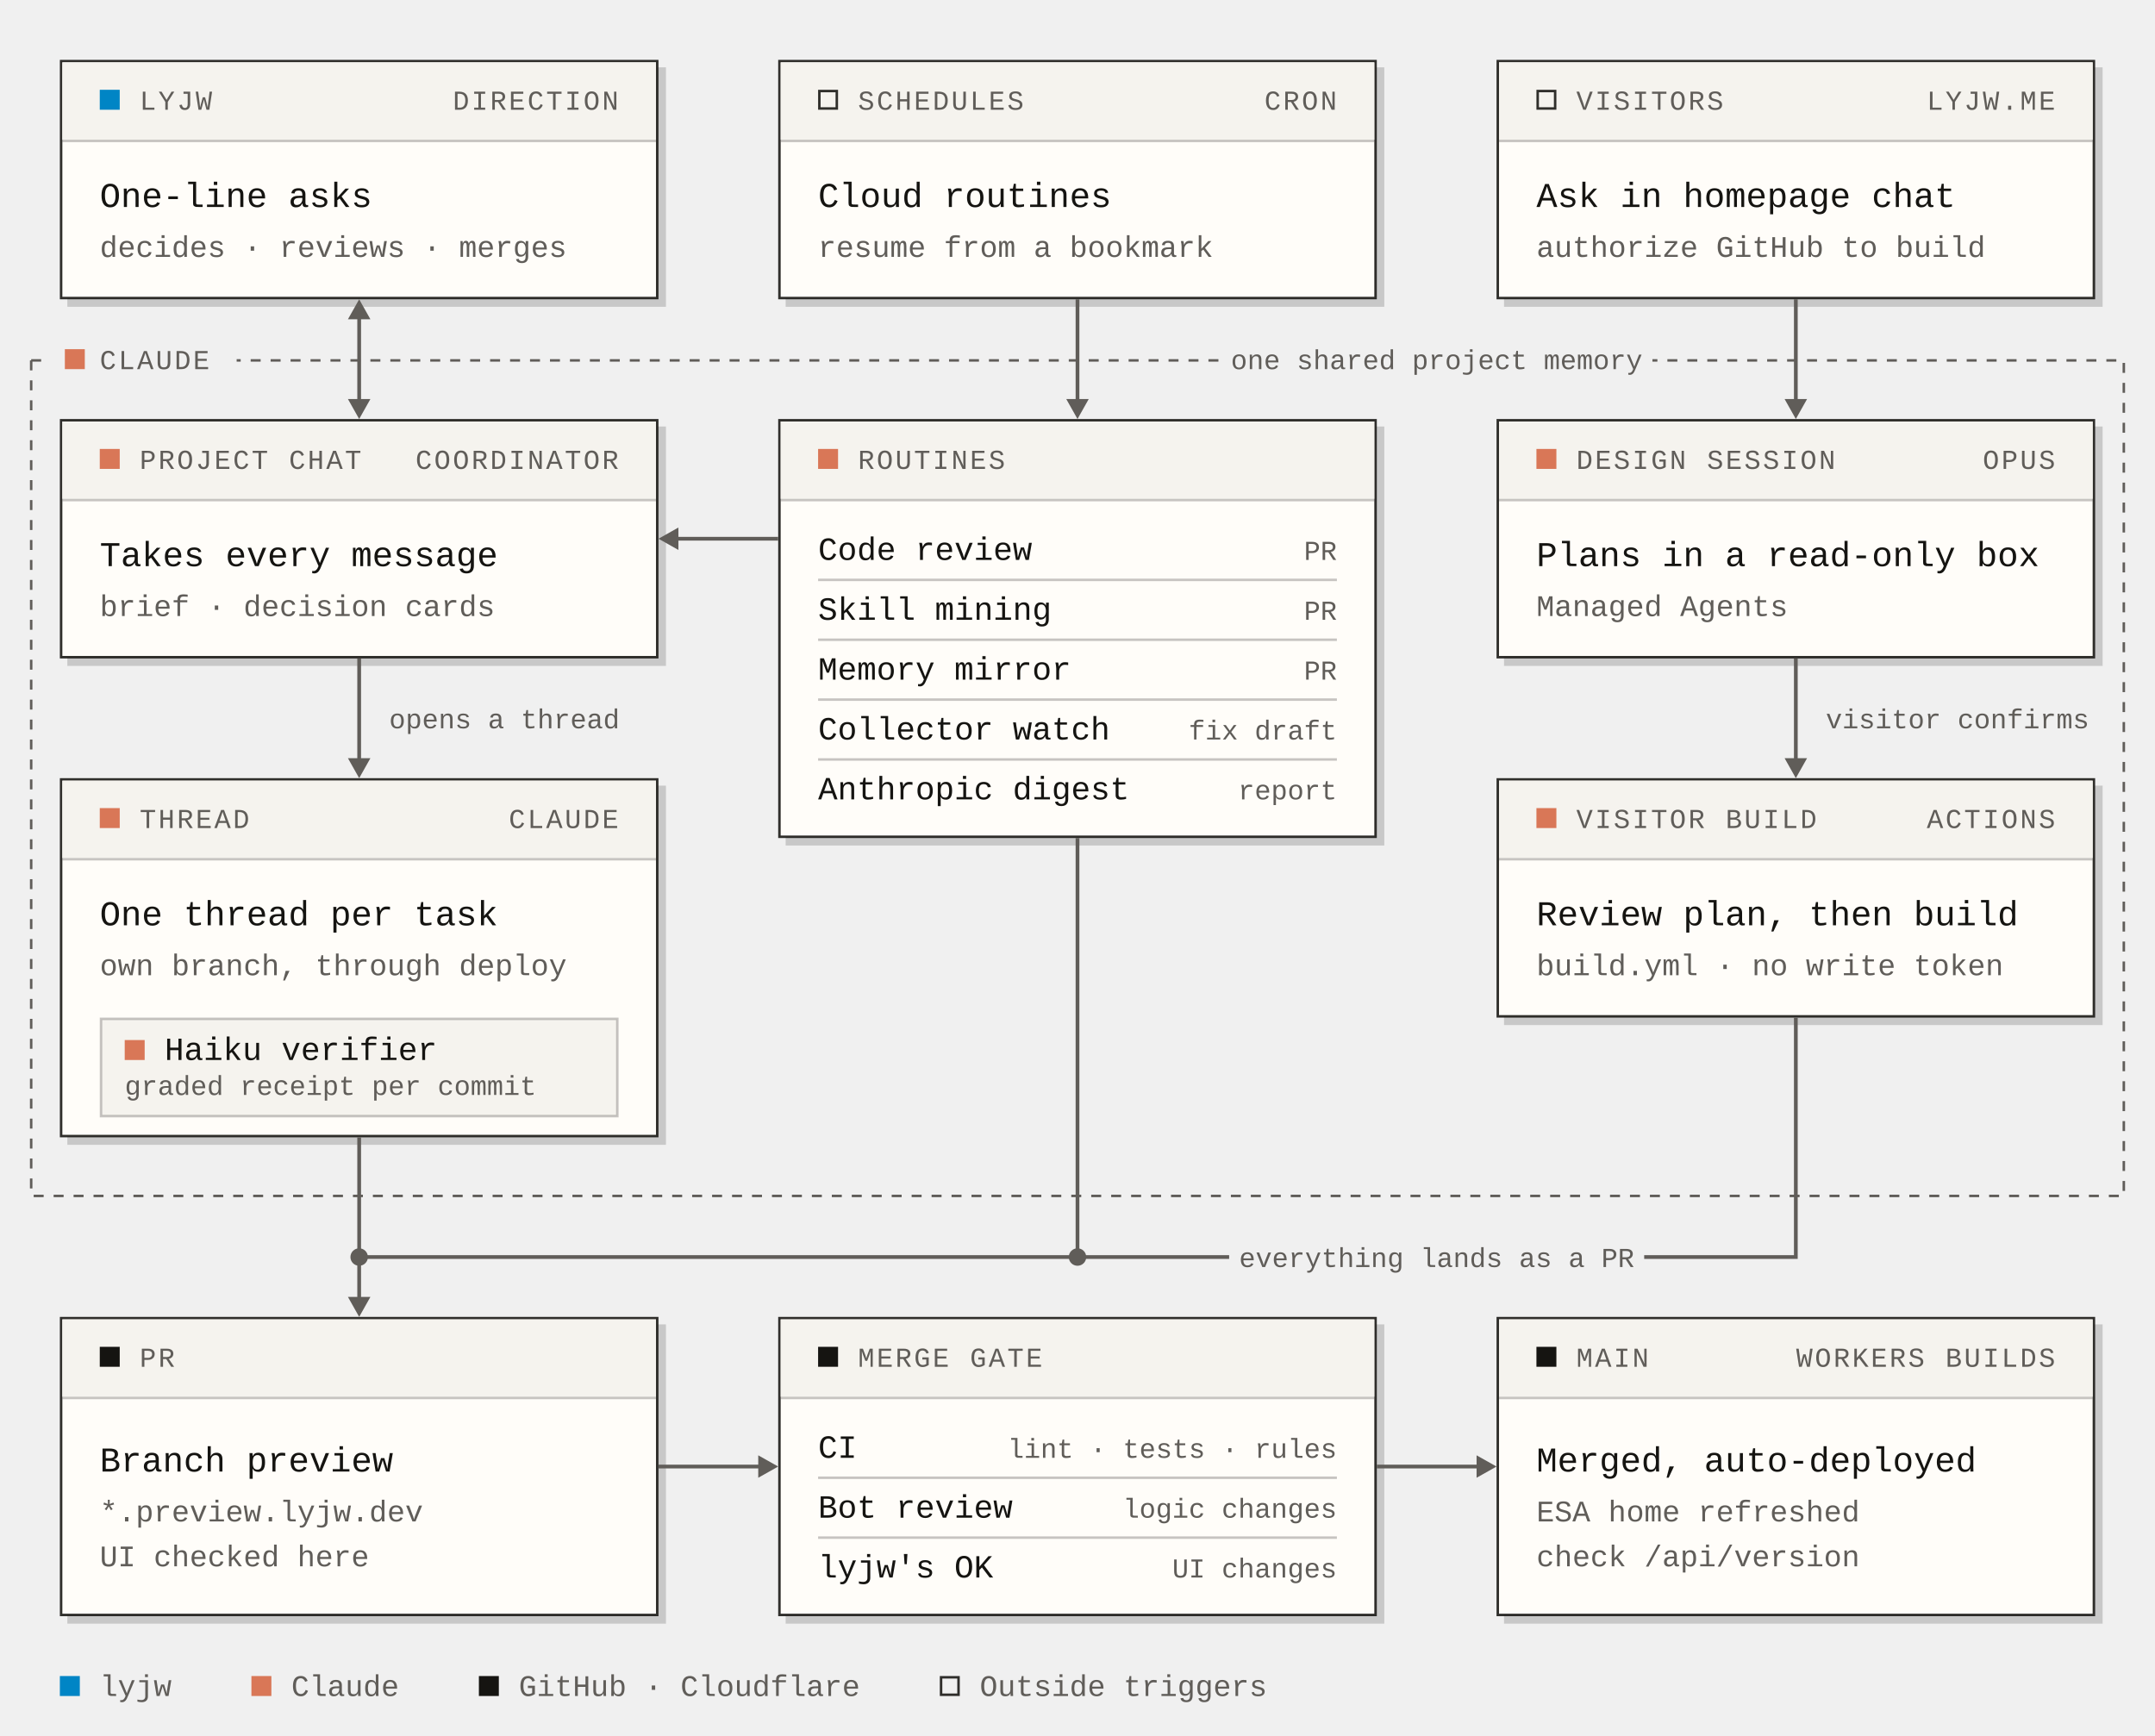
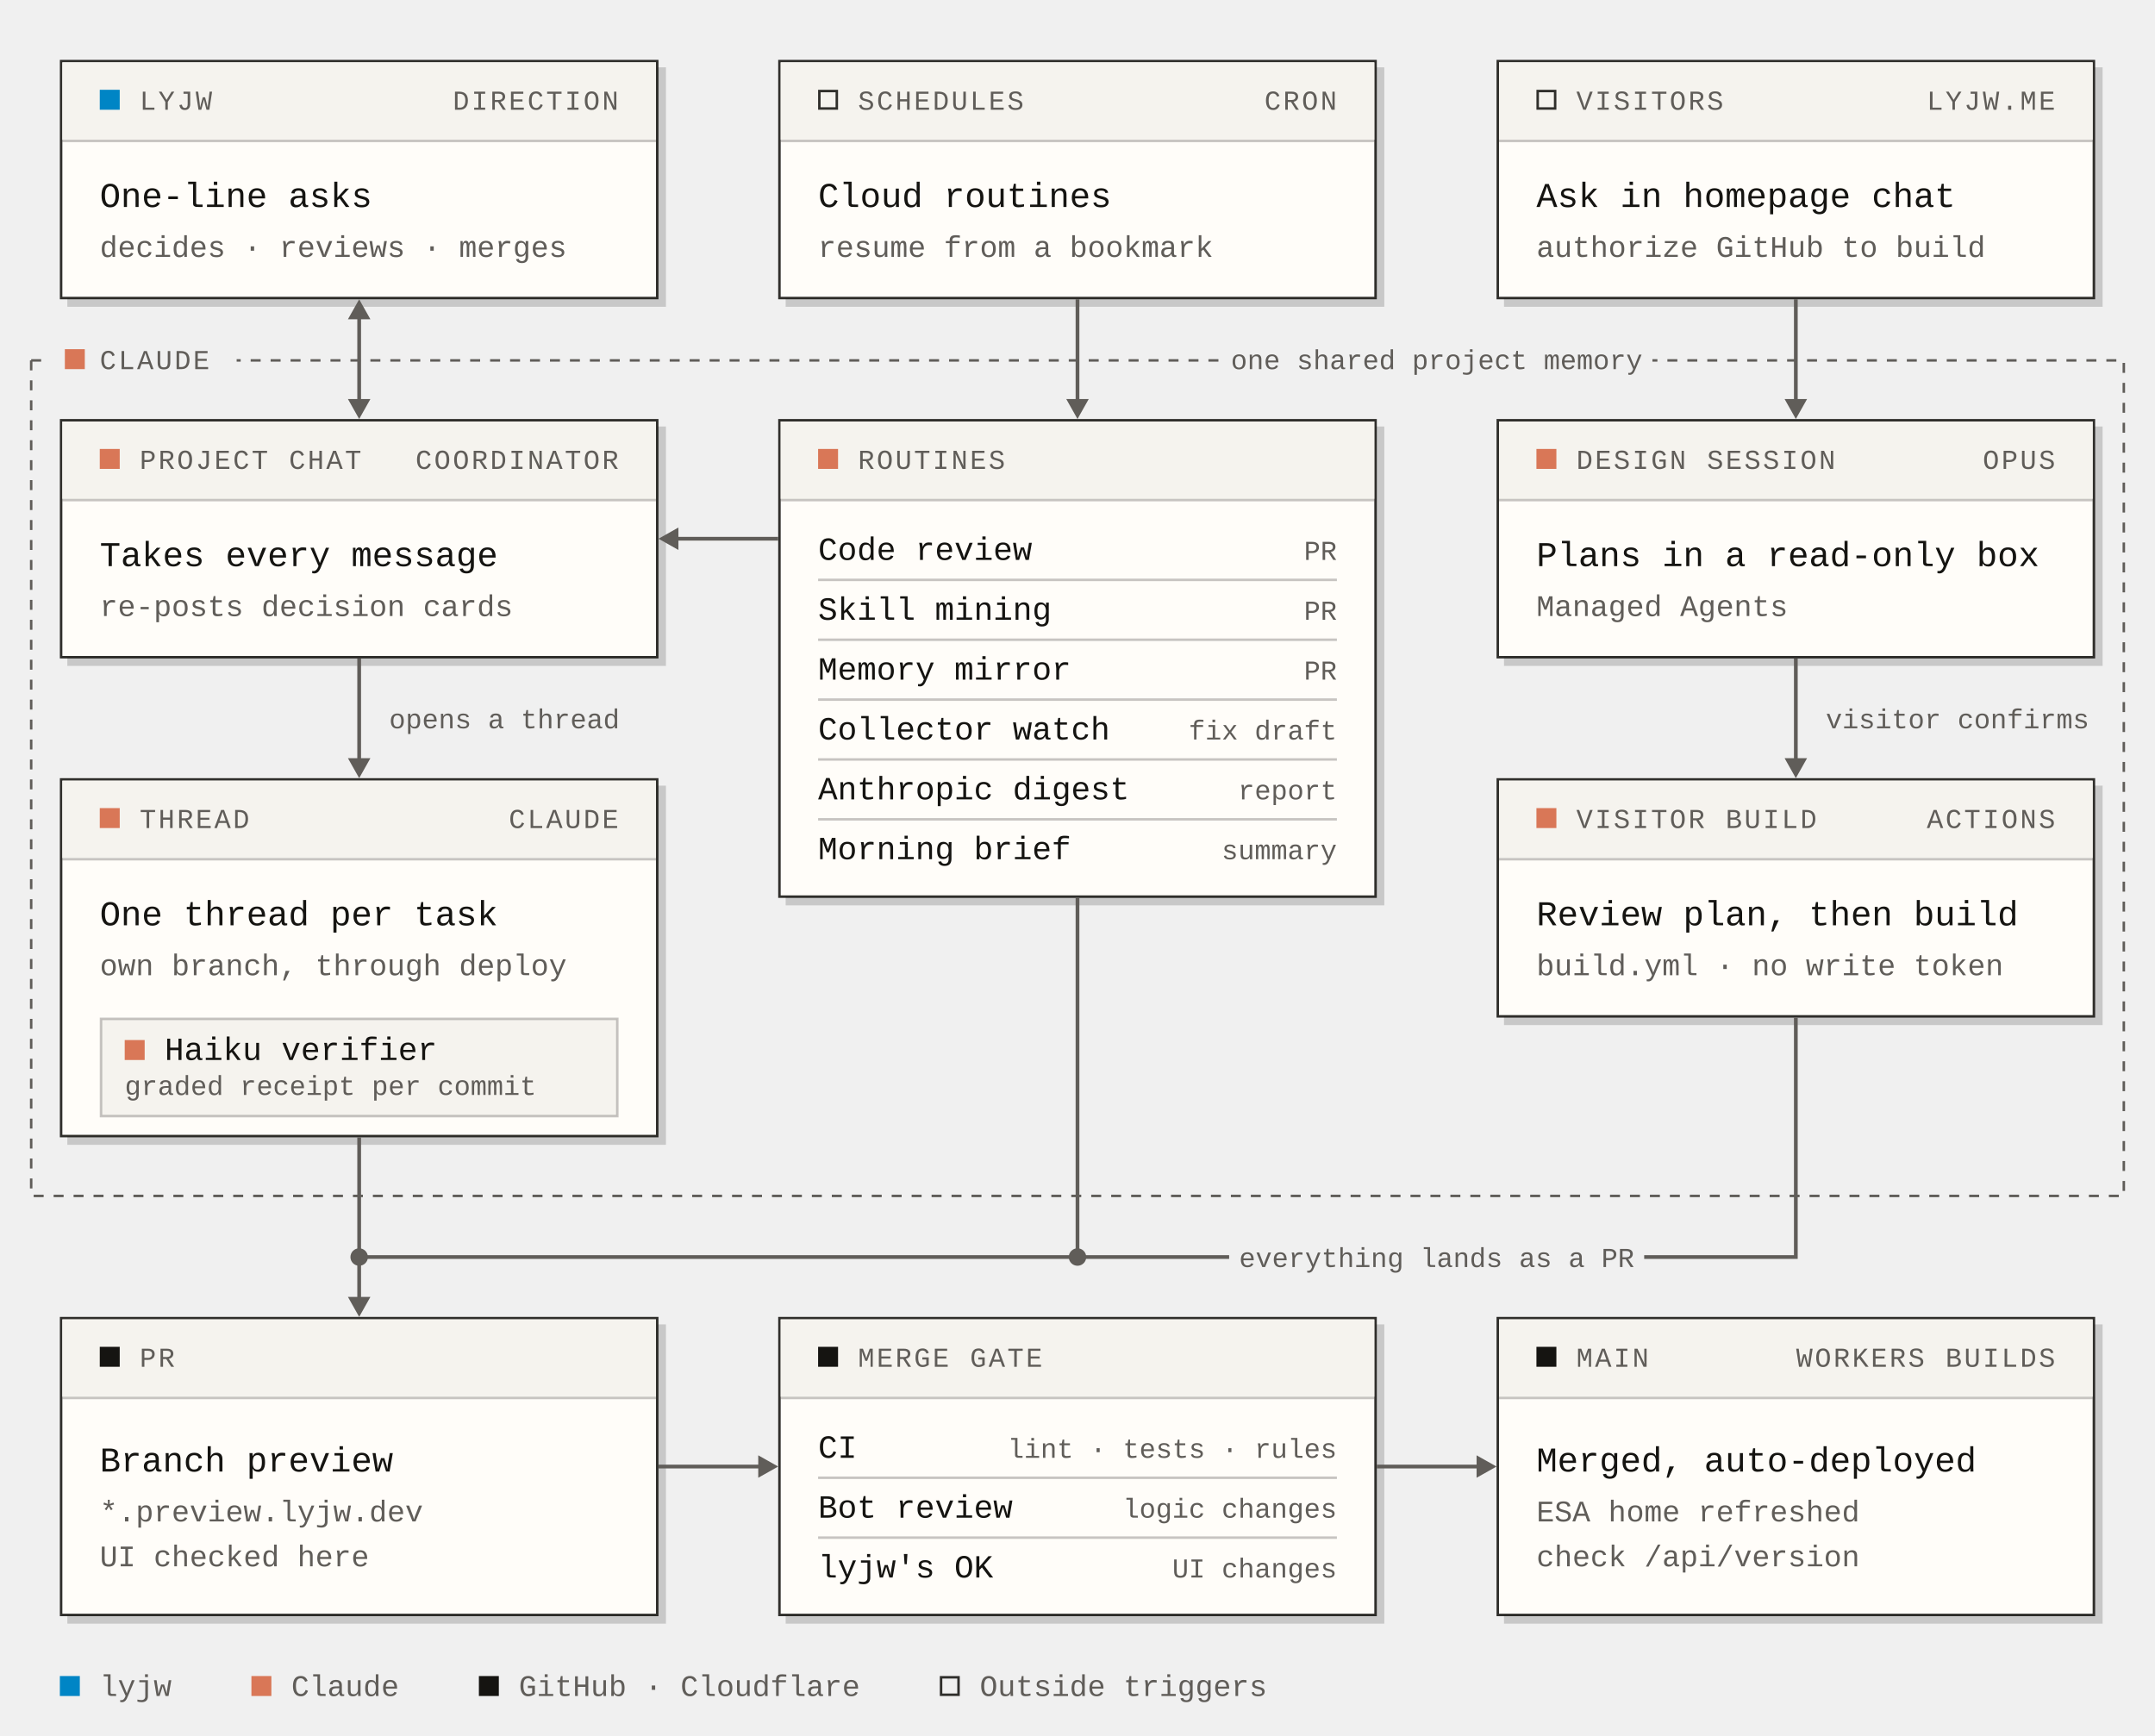
<svg xmlns="http://www.w3.org/2000/svg" viewBox="0 0 864 696" width="864" height="696" role="img" aria-labelledby="title desc">
  <style>text{font-family:'Geist Mono', ui-monospace, SFMono-Regular, 'SF Mono', Menlo, Consolas, 'Liberation Mono', monospace, 'PingFang SC', 'Hiragino Sans GB', 'Noto Sans CJK SC', 'Microsoft YaHei', sans-serif;font-variant-numeric:tabular-nums slashed-zero}.card{fill:#fffdf9;stroke:#151411e0}.shadow{fill:#1514112e}.head{fill:#f5f3ee}.rule{stroke:#1514113d}.chip{fill:#f5f3ee;stroke:#1514113d}.region{fill:none;stroke:#605d59;stroke-dasharray:4 4}.edge{fill:none;stroke:#605d59;stroke-width:1.5}.edge.dash{stroke-dasharray:5 4}.tip{fill:#605d59}.label{font-size:11px;letter-spacing:0.88px;fill:#605d59}.title{font-size:14px;font-weight:500;fill:#151411}.body{font-size:13px;fill:#151411}.cap{font-size:12px;fill:#605d59}.small{font-size:11px;fill:#605d59}.m-worker{fill:#3e70c9}.m-do{fill:#3ba946}.m-store{fill:#8255c7}.m-lyjw{fill:#0085c5}.m-claude{fill:#d97757}.m-flow{fill:#151411}.m-outside{fill:none;stroke:#151411e0}</style>
  <defs>
    <mask id="gaps" maskUnits="userSpaceOnUse" x="0" y="0" width="864" height="696">
      <rect width="864" height="696" fill="#fff" />
      <rect x="20" y="136" width="74.88" height="16" />
      <rect x="152" y="280" width="100.4" height="16" />
      <rect x="728" y="280" width="113.6" height="16" />
      <rect x="492.8" y="496" width="166.4" height="16" />
      <rect x="489.5" y="136" width="173" height="16" />
    </mask>
  </defs>
  <g mask="url(#gaps)">
    <rect class="region" x="12.5" y="144.5" width="839" height="335" />
  </g>
  <rect class="shadow" x="27" y="27" width="240" height="96" />
  <rect class="card" x="24.5" y="24.5" width="239" height="95" />
  <rect class="head" x="25" y="25" width="238" height="31" />
  <path class="rule" d="M25 56.5H263" />
  <rect class="m-lyjw" x="40" y="36" width="8" height="8" />
  <text class="label" x="56" y="44">LYJW</text>
  <text class="label" x="248" y="44" text-anchor="end">DIRECTION</text>
  <text class="title" x="40" y="83">One-line asks</text>
  <text class="cap" x="40" y="103">decides · reviews · merges</text>
  <rect class="shadow" x="315" y="27" width="240" height="96" />
  <rect class="card" x="312.5" y="24.5" width="239" height="95" />
  <rect class="head" x="313" y="25" width="238" height="31" />
  <path class="rule" d="M313 56.5H551" />
  <rect class="m-outside" x="328.5" y="36.5" width="7" height="7" />
  <text class="label" x="344" y="44">SCHEDULES</text>
  <text class="label" x="536" y="44" text-anchor="end">CRON</text>
  <text class="title" x="328" y="83">Cloud routines</text>
  <text class="cap" x="328" y="103">resume from a bookmark</text>
  <rect class="shadow" x="603" y="27" width="240" height="96" />
  <rect class="card" x="600.5" y="24.5" width="239" height="95" />
  <rect class="head" x="601" y="25" width="238" height="31" />
  <path class="rule" d="M601 56.5H839" />
  <rect class="m-outside" x="616.5" y="36.5" width="7" height="7" />
  <text class="label" x="632" y="44">VISITORS</text>
  <text class="label" x="824" y="44" text-anchor="end">LYJW.ME</text>
  <text class="title" x="616" y="83">Ask in homepage chat</text>
  <text class="cap" x="616" y="103">authorize GitHub to build</text>
  <rect class="shadow" x="27" y="171" width="240" height="96" />
  <rect class="card" x="24.5" y="168.5" width="239" height="95" />
  <rect class="head" x="25" y="169" width="238" height="31" />
  <path class="rule" d="M25 200.5H263" />
  <rect class="m-claude" x="40" y="180" width="8" height="8" />
  <text class="label" x="56" y="188">PROJECT CHAT</text>
  <text class="label" x="248" y="188" text-anchor="end">COORDINATOR</text>
  <text class="title" x="40" y="227">Takes every message</text>
-   <text class="cap" x="40" y="247">brief · decision cards</text>
+   <text class="cap" x="40" y="247">re-posts decision cards</text>
  <rect class="shadow" x="27" y="315" width="240" height="144" />
  <rect class="card" x="24.5" y="312.5" width="239" height="143" />
  <rect class="head" x="25" y="313" width="238" height="31" />
  <path class="rule" d="M25 344.5H263" />
  <rect class="m-claude" x="40" y="324" width="8" height="8" />
  <text class="label" x="56" y="332">THREAD</text>
  <text class="label" x="248" y="332" text-anchor="end">CLAUDE</text>
  <text class="title" x="40" y="371">One thread per task</text>
  <text class="cap" x="40" y="391">own branch, through deploy</text>
  <rect class="chip" x="40.5" y="408.5" width="207" height="39" />
  <rect class="m-claude" x="50" y="417" width="8" height="8" />
  <text class="body" x="66" y="425">Haiku verifier</text>
  <text class="small" x="50" y="439">graded receipt per commit</text>
-   <rect class="shadow" x="315" y="171" width="240" height="168" />
-   <rect class="card" x="312.5" y="168.5" width="239" height="167" />
+   <rect class="shadow" x="315" y="171" width="240" height="192" />
+   <rect class="card" x="312.5" y="168.5" width="239" height="191" />
  <rect class="head" x="313" y="169" width="238" height="31" />
  <path class="rule" d="M313 200.5H551" />
  <rect class="m-claude" x="328" y="180" width="8" height="8" />
  <text class="label" x="344" y="188">ROUTINES</text>
  <text class="body" x="328" y="224.5">Code review</text>
  <text class="small" x="536" y="224.5" text-anchor="end">PR</text>
  <path class="rule" d="M328 232.5H536" />
  <text class="body" x="328" y="248.5">Skill mining</text>
  <text class="small" x="536" y="248.5" text-anchor="end">PR</text>
  <path class="rule" d="M328 256.5H536" />
  <text class="body" x="328" y="272.5">Memory mirror</text>
  <text class="small" x="536" y="272.5" text-anchor="end">PR</text>
  <path class="rule" d="M328 280.5H536" />
  <text class="body" x="328" y="296.5">Collector watch</text>
  <text class="small" x="536" y="296.5" text-anchor="end">fix draft</text>
  <path class="rule" d="M328 304.5H536" />
  <text class="body" x="328" y="320.5">Anthropic digest</text>
  <text class="small" x="536" y="320.5" text-anchor="end">report</text>
+   <path class="rule" d="M328 328.5H536" />
+   <text class="body" x="328" y="344.5">Morning brief</text>
+   <text class="small" x="536" y="344.5" text-anchor="end">summary</text>
  <rect class="shadow" x="603" y="171" width="240" height="96" />
  <rect class="card" x="600.5" y="168.5" width="239" height="95" />
  <rect class="head" x="601" y="169" width="238" height="31" />
  <path class="rule" d="M601 200.5H839" />
  <rect class="m-claude" x="616" y="180" width="8" height="8" />
  <text class="label" x="632" y="188">DESIGN SESSION</text>
  <text class="label" x="824" y="188" text-anchor="end">OPUS</text>
  <text class="title" x="616" y="227">Plans in a read-only box</text>
  <text class="cap" x="616" y="247">Managed Agents</text>
  <rect class="shadow" x="603" y="315" width="240" height="96" />
  <rect class="card" x="600.5" y="312.5" width="239" height="95" />
  <rect class="head" x="601" y="313" width="238" height="31" />
  <path class="rule" d="M601 344.5H839" />
  <rect class="m-claude" x="616" y="324" width="8" height="8" />
  <text class="label" x="632" y="332">VISITOR BUILD</text>
  <text class="label" x="824" y="332" text-anchor="end">ACTIONS</text>
  <text class="title" x="616" y="371">Review plan, then build</text>
  <text class="cap" x="616" y="391">build.yml · no write token</text>
  <rect class="shadow" x="27" y="531" width="240" height="120" />
  <rect class="card" x="24.5" y="528.5" width="239" height="119" />
  <rect class="head" x="25" y="529" width="238" height="31" />
  <path class="rule" d="M25 560.5H263" />
  <rect class="m-flow" x="40" y="540" width="8" height="8" />
  <text class="label" x="56" y="548">PR</text>
  <text class="title" x="40" y="590">Branch preview</text>
  <text class="cap" x="40" y="610">*.preview.lyjw.dev</text>
  <text class="cap" x="40" y="628">UI checked here</text>
  <rect class="shadow" x="315" y="531" width="240" height="120" />
  <rect class="card" x="312.5" y="528.5" width="239" height="119" />
  <rect class="head" x="313" y="529" width="238" height="31" />
  <path class="rule" d="M313 560.5H551" />
  <rect class="m-flow" x="328" y="540" width="8" height="8" />
  <text class="label" x="344" y="548">MERGE GATE</text>
  <text class="body" x="328" y="584.5">CI</text>
  <text class="small" x="536" y="584.5" text-anchor="end">lint · tests · rules</text>
  <path class="rule" d="M328 592.5H536" />
  <text class="body" x="328" y="608.5">Bot review</text>
  <text class="small" x="536" y="608.5" text-anchor="end">logic changes</text>
  <path class="rule" d="M328 616.5H536" />
  <text class="body" x="328" y="632.5">lyjw's OK</text>
  <text class="small" x="536" y="632.5" text-anchor="end">UI changes</text>
  <rect class="shadow" x="603" y="531" width="240" height="120" />
  <rect class="card" x="600.5" y="528.5" width="239" height="119" />
  <rect class="head" x="601" y="529" width="238" height="31" />
  <path class="rule" d="M601 560.5H839" />
  <rect class="m-flow" x="616" y="540" width="8" height="8" />
  <text class="label" x="632" y="548">MAIN</text>
  <text class="label" x="824" y="548" text-anchor="end">WORKERS BUILDS</text>
  <text class="title" x="616" y="590">Merged, auto-deployed</text>
  <text class="cap" x="616" y="610">ESA home refreshed</text>
  <text class="cap" x="616" y="628">check /api/version</text>
  <g mask="url(#gaps)">
    <path class="tip" d="M144 168L139.5 160L148.5 160Z" />
    <path class="tip" d="M144 120L148.5 128L139.5 128Z" />
    <path class="edge" d="M144 126L144 162" />
    <path class="tip" d="M432 168L427.5 160L436.5 160Z" />
    <path class="edge" d="M432 120L432 162" />
    <path class="tip" d="M720 168L715.5 160L724.5 160Z" />
    <path class="edge" d="M720 120L720 162" />
    <path class="tip" d="M264 216L272 211.5L272 220.5Z" />
    <path class="edge" d="M312 216L270 216" />
    <path class="tip" d="M144 312L139.5 304L148.5 304Z" />
    <path class="edge" d="M144 264L144 306" />
    <path class="tip" d="M720 312L715.5 304L724.5 304Z" />
    <path class="edge" d="M720 264L720 306" />
    <path class="tip" d="M144 528L139.5 520L148.5 520Z" />
    <path class="edge" d="M144 456L144 522" />
-     <path class="edge" d="M432 336L432 504L144 504" />
+     <path class="edge" d="M432 360L432 504L144 504" />
    <path class="edge" d="M720 408L720 504L432 504" />
    <circle class="tip" cx="144" cy="504" r="3.5" />
    <circle class="tip" cx="432" cy="504" r="3.5" />
    <path class="tip" d="M312 588L304 592.5L304 583.5Z" />
    <path class="edge" d="M264 588L306 588" />
    <path class="tip" d="M600 588L592 592.5L592 583.5Z" />
    <path class="edge" d="M552 588L594 588" />
  </g>
  <rect class="m-claude" x="26" y="140" width="8" height="8" />
  <text class="label" x="40" y="148">CLAUDE</text>
  <text class="small" x="156" y="292">opens a thread</text>
  <text class="small" x="732" y="292">visitor confirms</text>
  <text class="small" x="576" y="508" text-anchor="middle">everything lands as a PR</text>
  <text class="small" x="576" y="148" text-anchor="middle">one shared project memory</text>
  <rect class="m-lyjw" x="24" y="672" width="8" height="8" />
  <text class="cap" x="40" y="680">lyjw</text>
  <rect class="m-claude" x="100.8" y="672" width="8" height="8" />
  <text class="cap" x="116.8" y="680">Claude</text>
  <rect class="m-flow" x="192" y="672" width="8" height="8" />
  <text class="cap" x="208" y="680">GitHub · Cloudflare</text>
  <rect class="m-outside" x="377.3" y="672.5" width="7" height="7" />
  <text class="cap" x="392.8" y="680">Outside triggers</text>
</svg>
